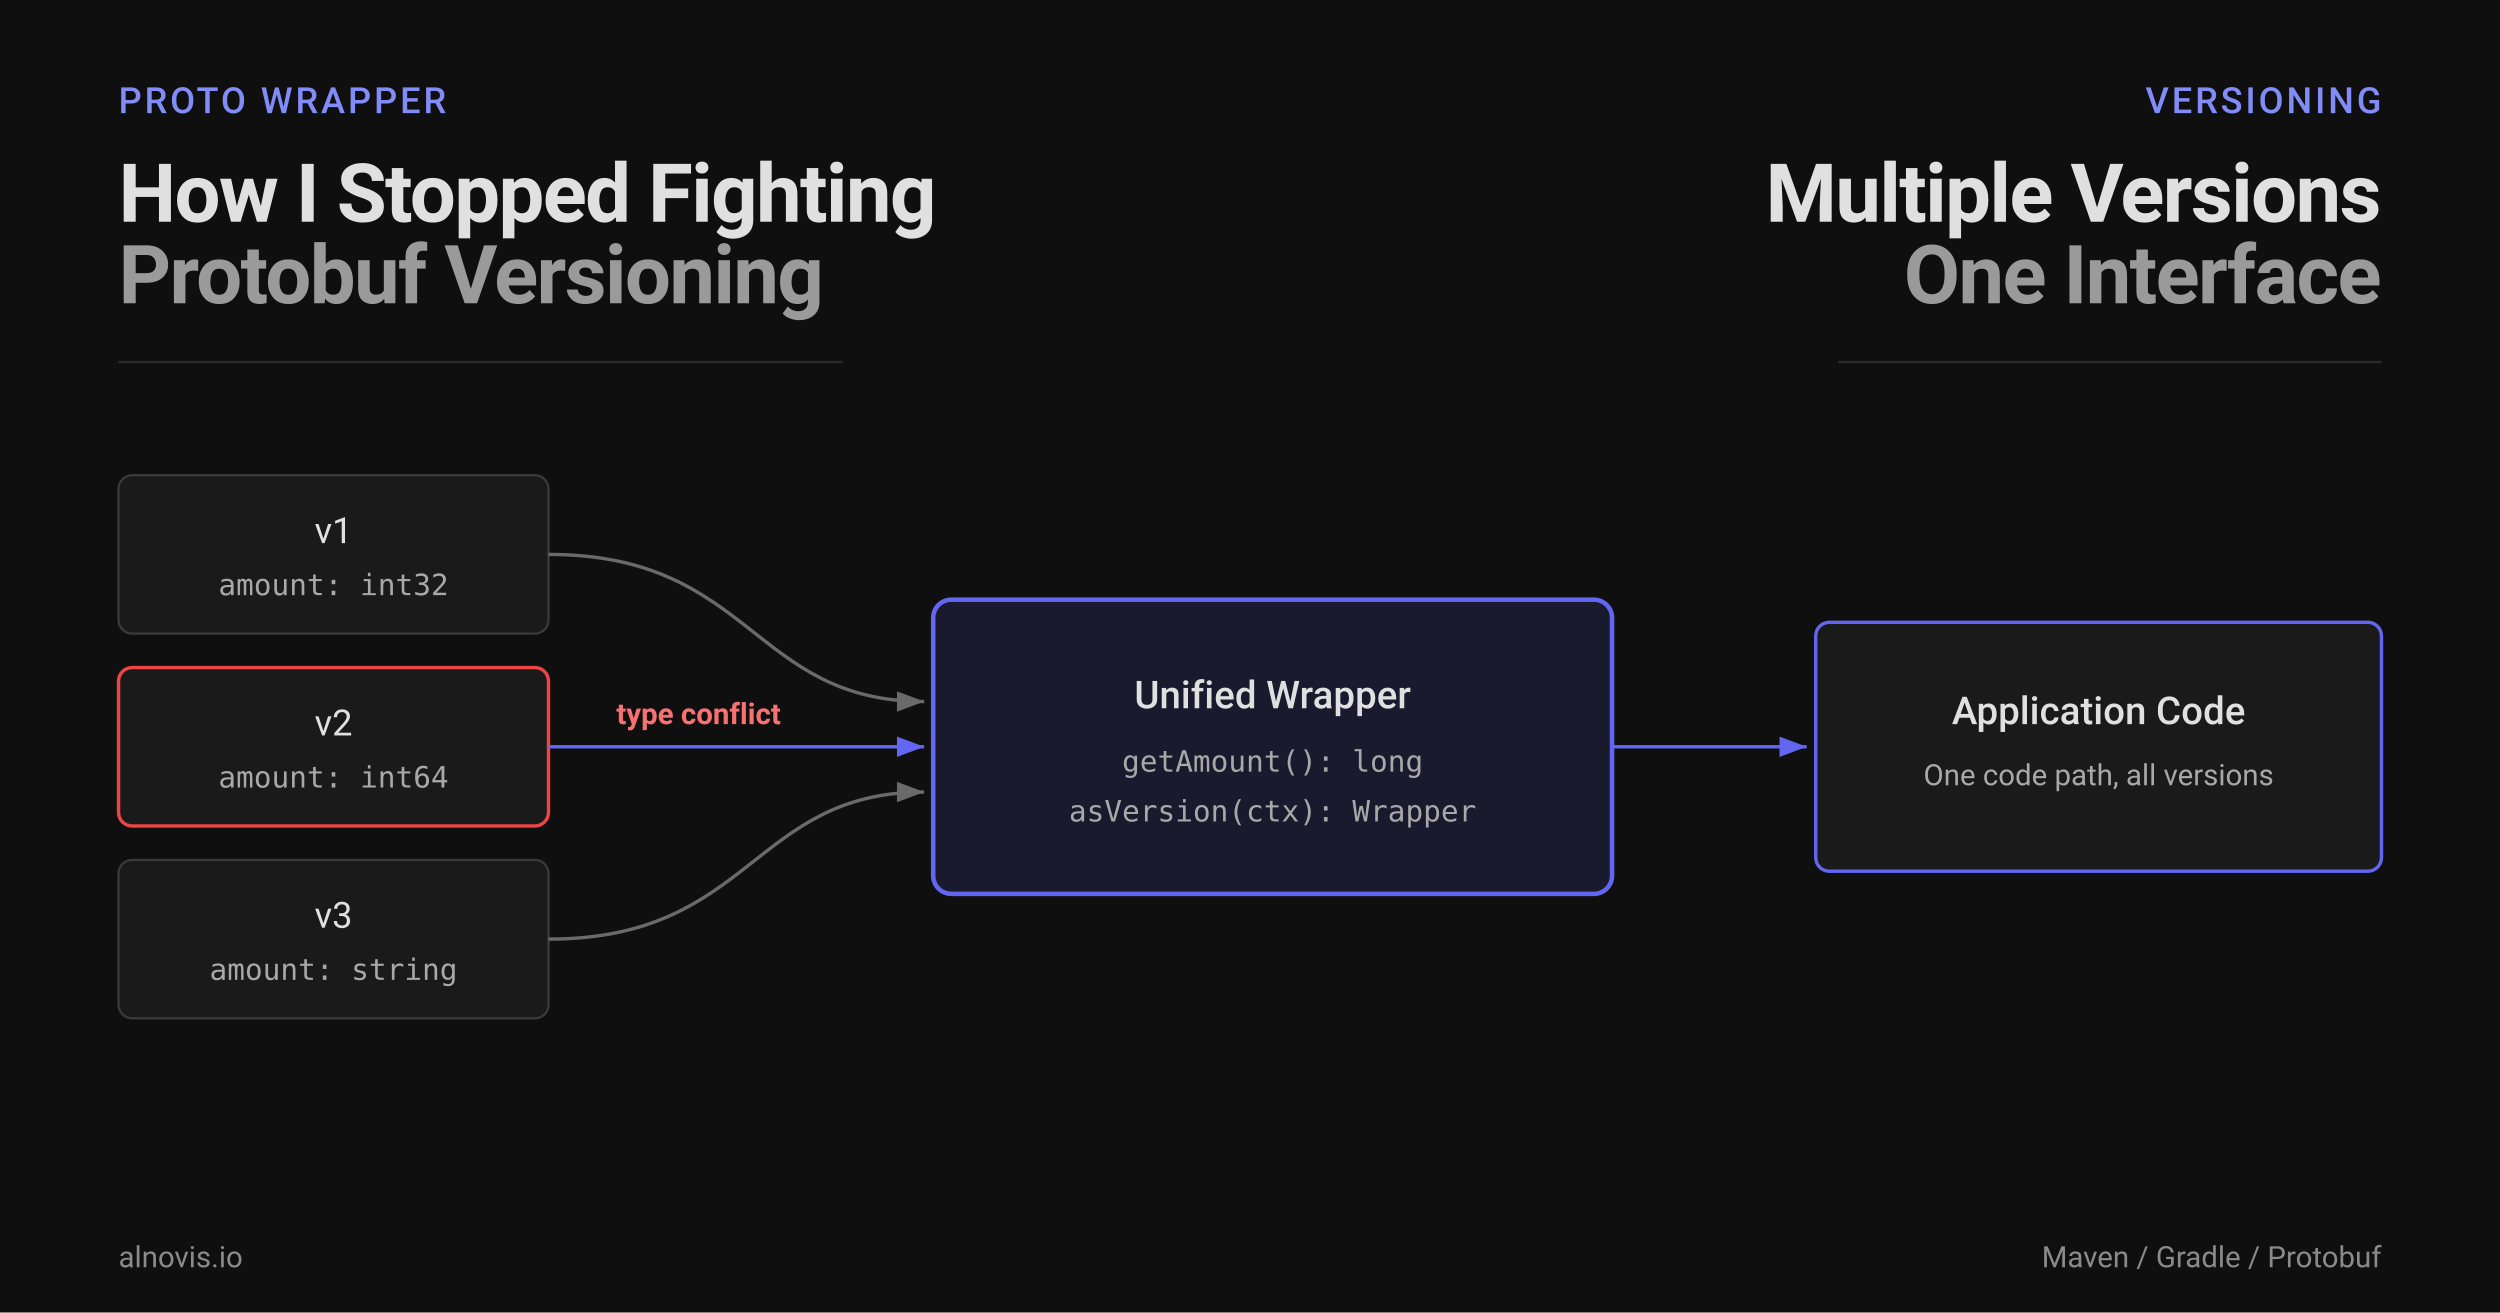
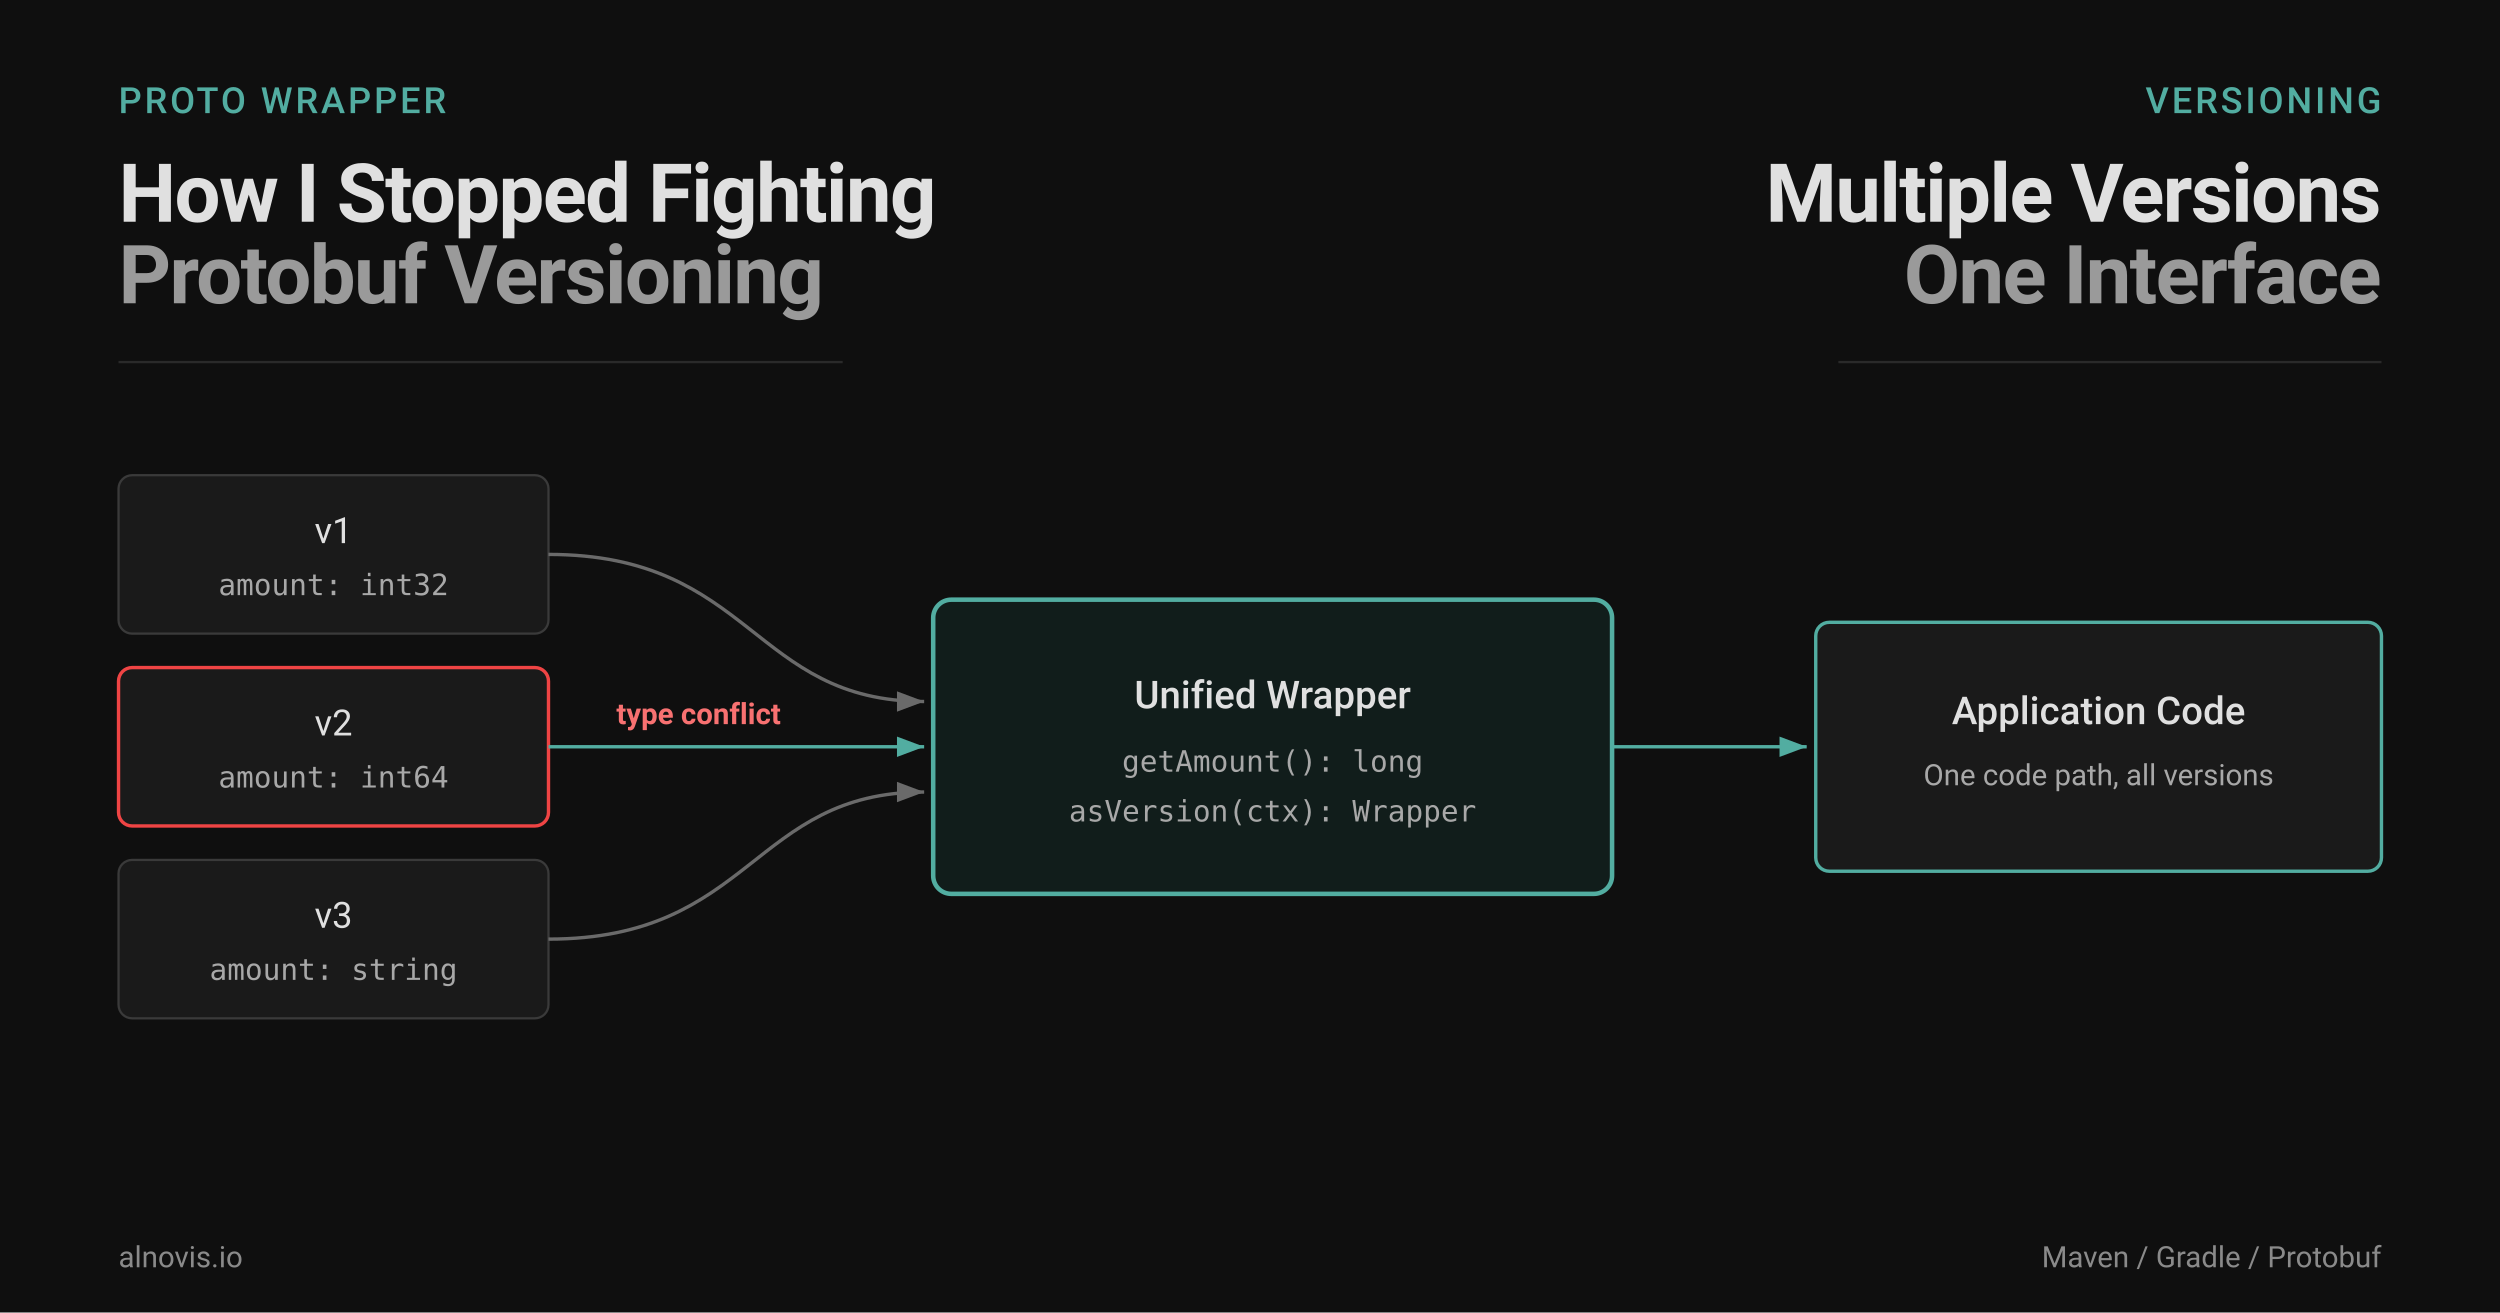
<svg xmlns="http://www.w3.org/2000/svg" width="1200" height="630" viewBox="75 50 1050 580">
  <style>
    text { font-family: -apple-system, BlinkMacSystemFont, "Segoe UI", Roboto, sans-serif; }
    .bg { fill: #0f0f0f; }
    .text { fill: #e0e0e0; }
    .mono { font-family: "SF Mono", "Fira Code", "Cascadia Code", monospace; }
    .title { font-size: 36px; font-weight: 600; letter-spacing: -0.02em; }
    .title2 { fill: #9a9a9a; }
-     .subtitle { font-size: 16px; fill: #818cf8; font-weight: 500; letter-spacing: 0.08em; }
+     .subtitle { font-size: 16px; fill: #52ada1; font-weight: 500; letter-spacing: 0.08em; }
    .boxtext { font-size: 17px; font-weight: 500; }
    .sub { font-size: 13px; fill: #a8a8a8; }
    .line-v { stroke: #2a2a2a; stroke-width: 1; }
-     .box { fill: #1a1a1a; stroke: #6366f1; stroke-width: 1.5; }
-     .box-main { fill: #1a1a2e; stroke: #6366f1; stroke-width: 2; }
+     .box { fill: #1a1a1a; stroke: #52ada1; stroke-width: 1.5; }
+     .box-main { fill: #111d1b; stroke: #52ada1; stroke-width: 2; }
    .box-muted { fill: #1a1a1a; stroke: #3a3a3a; stroke-width: 1; }
-     .arrow { stroke: #6366f1; stroke-width: 1.5; fill: none; marker-end: url(#arrow); }
+     .arrow { stroke: #52ada1; stroke-width: 1.5; fill: none; marker-end: url(#arrow); }
    .arrow-muted { stroke: #6a6a6a; stroke-width: 1.5; fill: none; marker-end: url(#arrow-muted); }
    .conflict { fill: #f87171; font-size: 13px; font-weight: 600; }
    .footer { font-size: 13px; fill: #8a8a8a; }
  </style>
  <rect class="bg" width="1200" height="630" />
  <defs>
    <marker id="arrow" markerWidth="8" markerHeight="6" refX="8" refY="3" orient="auto">
-       <polygon points="0 0, 8 3, 0 6" fill="#6366f1" />
+       <polygon points="0 0, 8 3, 0 6" fill="#52ada1" />
    </marker>
    <marker id="arrow-muted" markerWidth="8" markerHeight="6" refX="8" refY="3" orient="auto">
      <polygon points="0 0, 8 3, 0 6" fill="#6a6a6a" />
    </marker>
  </defs>
  <text x="100" y="100" class="subtitle">PROTO WRAPPER</text>
  <text x="100" y="148" class="text title">How I Stopped Fighting</text>
  <text x="100" y="184" class="text title title2">Protobuf Versioning</text>
  <line x1="100" y1="210" x2="420" y2="210" class="line-v" />
  <text x="1100" y="100" text-anchor="end" class="subtitle">VERSIONING</text>
  <text x="1100" y="148" text-anchor="end" class="text title">Multiple Versions</text>
  <text x="1100" y="184" text-anchor="end" class="text title title2">One Interface</text>
  <line x1="860" y1="210" x2="1100" y2="210" class="line-v" />
  <rect x="100" y="260" width="190" height="70" rx="6" class="box-muted" />
  <text x="195" y="290" text-anchor="middle" class="text" style="font-size: 16px">v1</text>
  <text x="195" y="313" text-anchor="middle" class="sub mono">amount: int32</text>
  <rect x="100" y="345" width="190" height="70" rx="6" class="box-muted" style="stroke: #ef4444; stroke-width: 1.5" />
  <text x="195" y="375" text-anchor="middle" class="text" style="font-size: 16px">v2</text>
  <text x="195" y="398" text-anchor="middle" class="sub mono">amount: int64</text>
  <rect x="100" y="430" width="190" height="70" rx="6" class="box-muted" />
  <text x="195" y="460" text-anchor="middle" class="text" style="font-size: 16px">v3</text>
  <text x="195" y="483" text-anchor="middle" class="sub mono">amount: string</text>
  <text x="320" y="370" class="conflict">type conflict</text>
  <path d="M290,295 C380,295 380,360 456,360" class="arrow-muted" />
  <line x1="290" y1="380" x2="456" y2="380" class="arrow" />
  <path d="M290,465 C380,465 380,400 456,400" class="arrow-muted" />
  <rect x="460" y="315" width="300" height="130" rx="8" class="box-main" />
  <text x="610" y="363" text-anchor="middle" class="text boxtext">Unified Wrapper</text>
  <text x="610" y="391" text-anchor="middle" class="sub mono">getAmount(): long</text>
  <text x="610" y="413" text-anchor="middle" class="sub mono">asVersion(ctx): Wrapper</text>
  <line x1="760" y1="380" x2="846" y2="380" class="arrow" />
  <rect x="850" y="325" width="250" height="110" rx="6" class="box" />
  <text x="975" y="370" text-anchor="middle" class="text boxtext">Application Code</text>
  <text x="975" y="397" text-anchor="middle" class="sub">One code path, all versions</text>
  <text x="100" y="610" class="footer">alnovis.io</text>
  <text x="1100" y="610" text-anchor="end" class="footer">Maven / Gradle / Protobuf</text>
</svg>
